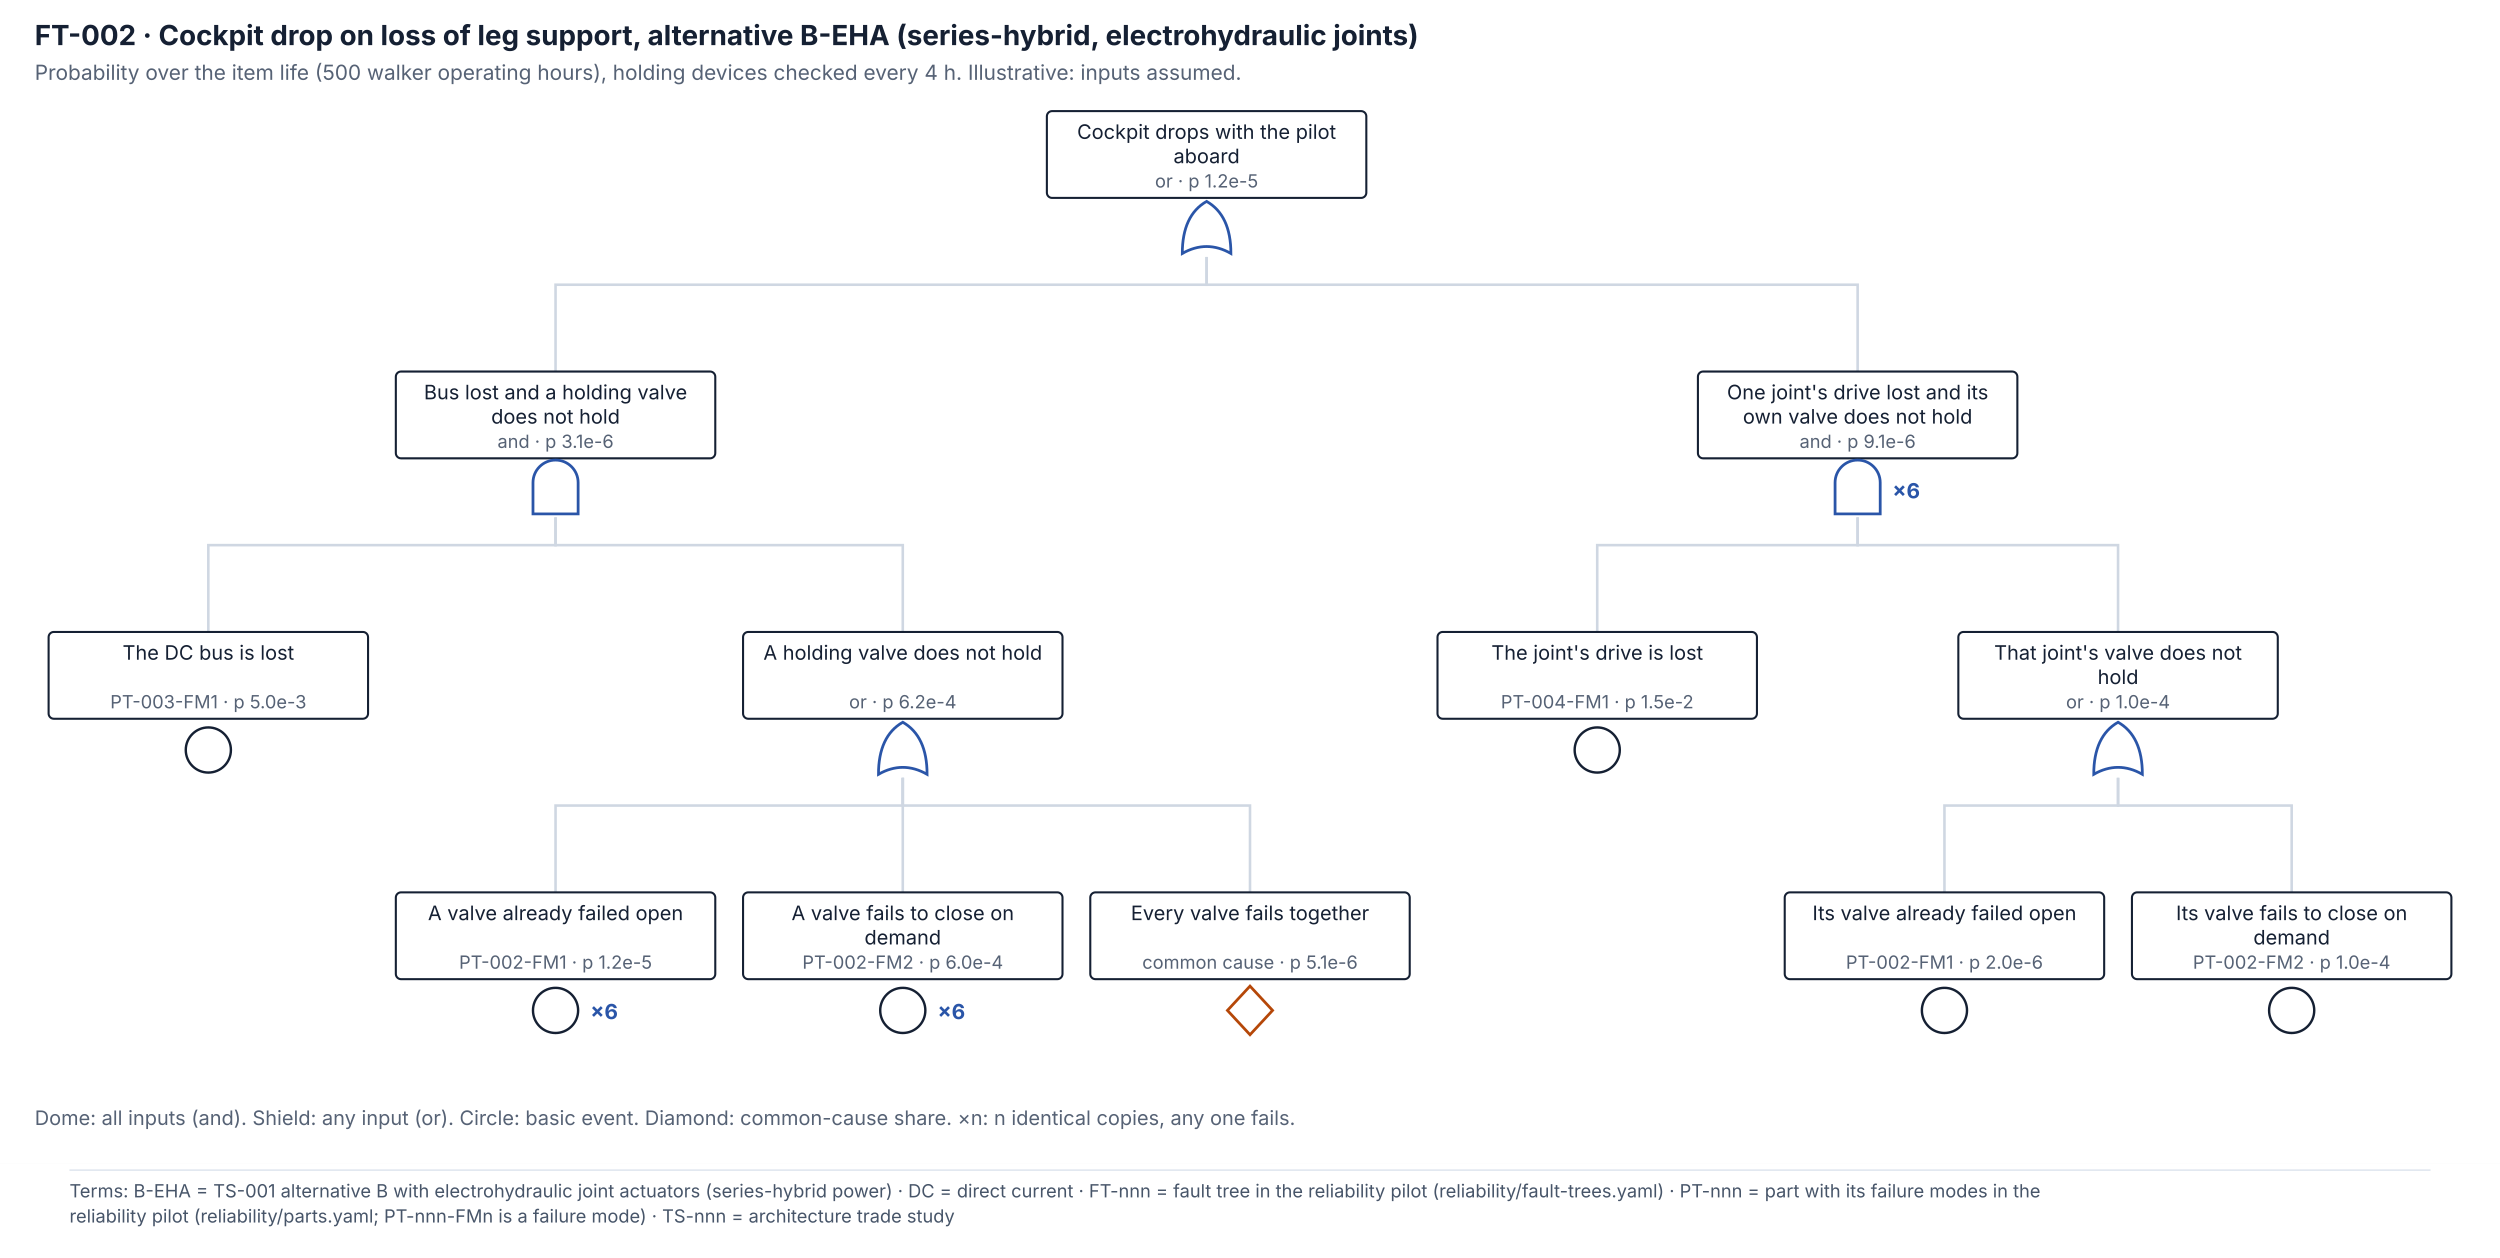
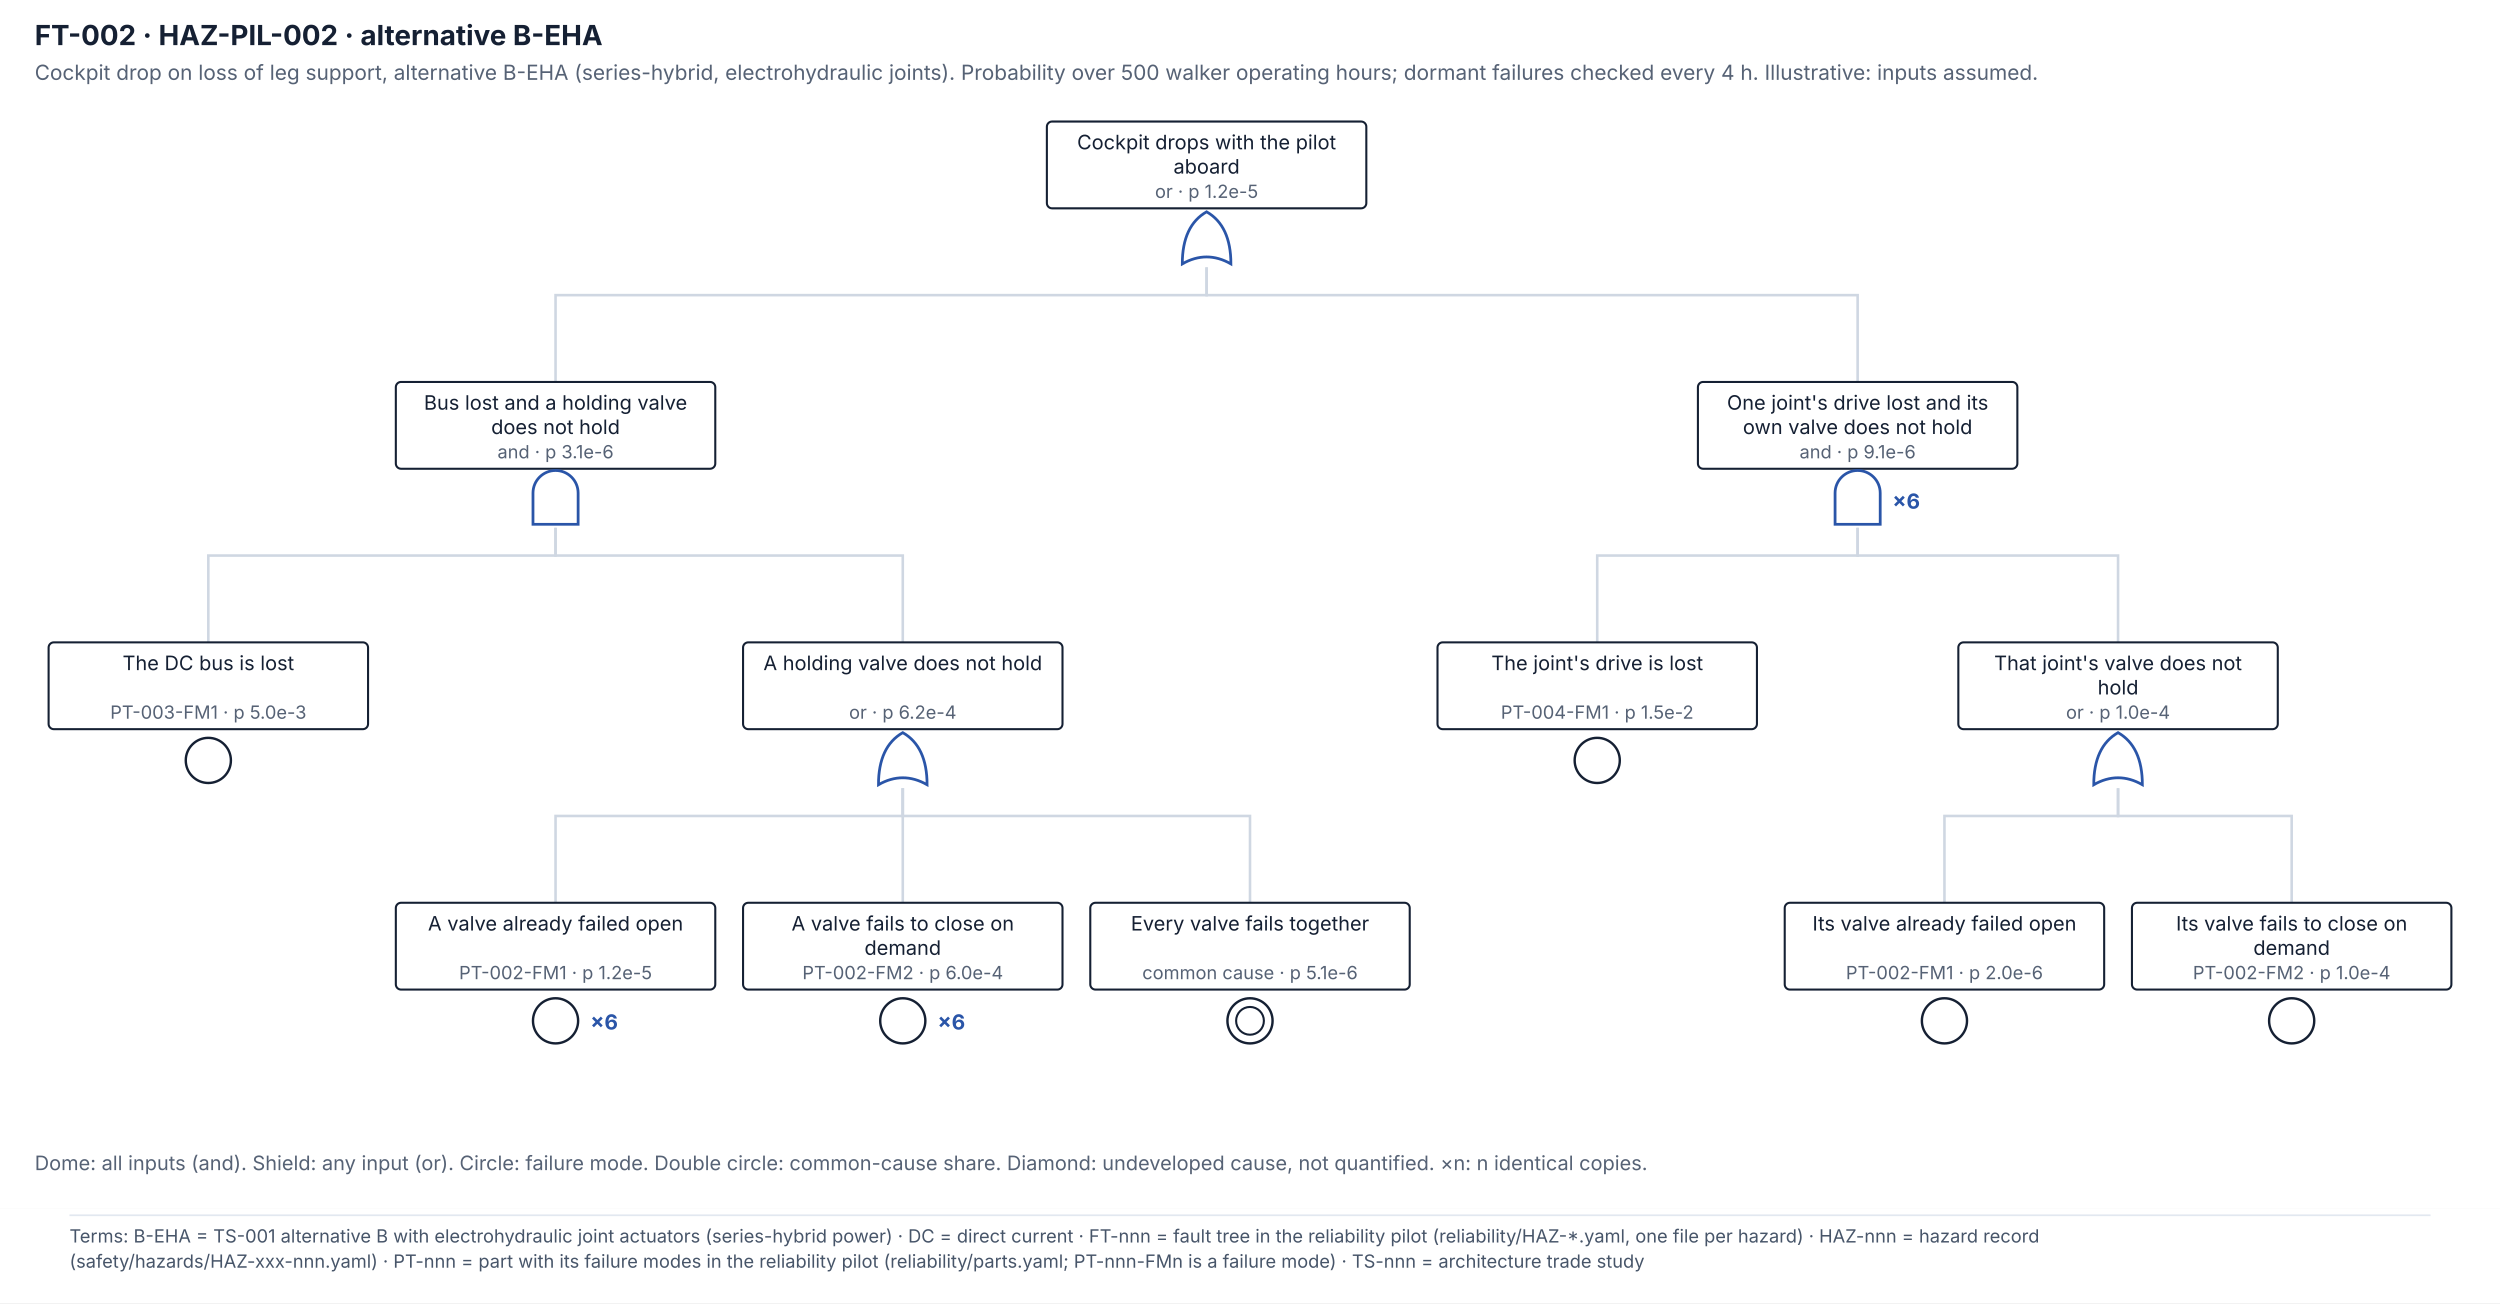
- <svg xmlns="http://www.w3.org/2000/svg" viewBox="0 0 1440 724.6" width="1440" height="724.6" font-family="Inter, 'Segoe UI', Helvetica, Arial, sans-serif">
-   <rect width="1440" height="670" fill="#ffffff" />
-   <text x="20" y="26" font-size="16" font-weight="700" fill="#152033">FT-002 · Cockpit drop on loss of leg support, alternative B-EHA (series-hybrid, electrohydraulic joints)</text>
-   <text x="20" y="46" font-size="12" fill="#566275">Probability over the item life (500 walker operating hours), holding devices checked every 4 h. Illustrative: inputs assumed.</text>
-   <path d="M695.0 148 V164 H320.0 V214" fill="none" stroke="#cfd7e2" stroke-width="1.5" />
-   <path d="M695.0 148 V164 H1070.0 V214" fill="none" stroke="#cfd7e2" stroke-width="1.5" />
-   <path d="M320.0 298 V314 H120.0 V364" fill="none" stroke="#cfd7e2" stroke-width="1.5" />
-   <path d="M320.0 298 V314 H520.0 V364" fill="none" stroke="#cfd7e2" stroke-width="1.5" />
-   <path d="M520.0 448 V464 H320.0 V514" fill="none" stroke="#cfd7e2" stroke-width="1.5" />
-   <path d="M520.0 448 V464 H520.0 V514" fill="none" stroke="#cfd7e2" stroke-width="1.5" />
-   <path d="M520.0 448 V464 H720.0 V514" fill="none" stroke="#cfd7e2" stroke-width="1.5" />
-   <path d="M1070.0 298 V314 H920.0 V364" fill="none" stroke="#cfd7e2" stroke-width="1.5" />
-   <path d="M1070.0 298 V314 H1220.0 V364" fill="none" stroke="#cfd7e2" stroke-width="1.5" />
-   <path d="M1220.0 448 V464 H1120.0 V514" fill="none" stroke="#cfd7e2" stroke-width="1.5" />
-   <path d="M1220.0 448 V464 H1320.0 V514" fill="none" stroke="#cfd7e2" stroke-width="1.5" />
-   <rect x="28.0" y="364" width="184" height="50" rx="3" fill="#ffffff" stroke="#152033" stroke-width="1.2" />
-   <text x="120.0" y="380" font-size="11.5" fill="#152033" text-anchor="middle">The DC bus is lost</text>
-   <text x="120.0" y="408" font-size="10.5" fill="#566275" text-anchor="middle">PT-003-FM1 · p 5.0e-3</text>
-   <circle cx="120.0" cy="432" r="13" fill="#ffffff" stroke="#152033" stroke-width="1.4" />
-   <rect x="228.0" y="514" width="184" height="50" rx="3" fill="#ffffff" stroke="#152033" stroke-width="1.2" />
-   <text x="320.0" y="530" font-size="11.5" fill="#152033" text-anchor="middle">A valve already failed open</text>
-   <text x="320.0" y="558" font-size="10.5" fill="#566275" text-anchor="middle">PT-002-FM1 · p 1.2e-5</text>
-   <circle cx="320.0" cy="582" r="13" fill="#ffffff" stroke="#152033" stroke-width="1.4" />
-   <text x="340.0" y="587" font-size="12" font-weight="700" fill="#2a55a8">×6</text>
-   <rect x="428.0" y="514" width="184" height="50" rx="3" fill="#ffffff" stroke="#152033" stroke-width="1.2" />
-   <text x="520.0" y="530" font-size="11.5" fill="#152033" text-anchor="middle">A valve fails to close on</text>
-   <text x="520.0" y="544" font-size="11.5" fill="#152033" text-anchor="middle">demand</text>
-   <text x="520.0" y="558" font-size="10.5" fill="#566275" text-anchor="middle">PT-002-FM2 · p 6.0e-4</text>
-   <circle cx="520.0" cy="582" r="13" fill="#ffffff" stroke="#152033" stroke-width="1.4" />
-   <text x="540.0" y="587" font-size="12" font-weight="700" fill="#2a55a8">×6</text>
-   <rect x="628.0" y="514" width="184" height="50" rx="3" fill="#ffffff" stroke="#152033" stroke-width="1.2" />
-   <text x="720.0" y="530" font-size="11.5" fill="#152033" text-anchor="middle">Every valve fails together</text>
-   <text x="720.0" y="558" font-size="10.5" fill="#566275" text-anchor="middle">common cause · p 5.1e-6</text>
-   <path d="M720.0 568 L733.0 582 L720.0 596 L707.0 582 Z" fill="#ffffff" stroke="#b54708" stroke-width="1.6" />
-   <rect x="428.0" y="364" width="184" height="50" rx="3" fill="#ffffff" stroke="#152033" stroke-width="1.2" />
-   <text x="520.0" y="380" font-size="11.5" fill="#152033" text-anchor="middle">A holding valve does not hold</text>
-   <text x="520.0" y="408" font-size="10.5" fill="#566275" text-anchor="middle">or · p 6.2e-4</text>
-   <path d="M506.0 446 Q506.0 424 520.0 416 Q534.0 424 534.0 446 Q520.0 438 506.0 446 Z" fill="#ffffff" stroke="#2a55a8" stroke-width="1.6" />
-   <rect x="228.0" y="214" width="184" height="50" rx="3" fill="#ffffff" stroke="#152033" stroke-width="1.2" />
-   <text x="320.0" y="230" font-size="11.5" fill="#152033" text-anchor="middle">Bus lost and a holding valve</text>
-   <text x="320.0" y="244" font-size="11.5" fill="#152033" text-anchor="middle">does not hold</text>
-   <text x="320.0" y="258" font-size="10.5" fill="#566275" text-anchor="middle">and · p 3.1e-6</text>
-   <path d="M307.0 296 V278 A13 13 0 0 1 333.0 278 V296 Z" fill="#ffffff" stroke="#2a55a8" stroke-width="1.6" />
-   <rect x="828.0" y="364" width="184" height="50" rx="3" fill="#ffffff" stroke="#152033" stroke-width="1.2" />
-   <text x="920.0" y="380" font-size="11.5" fill="#152033" text-anchor="middle">The joint's drive is lost</text>
-   <text x="920.0" y="408" font-size="10.5" fill="#566275" text-anchor="middle">PT-004-FM1 · p 1.5e-2</text>
-   <circle cx="920.0" cy="432" r="13" fill="#ffffff" stroke="#152033" stroke-width="1.4" />
-   <rect x="1028.0" y="514" width="184" height="50" rx="3" fill="#ffffff" stroke="#152033" stroke-width="1.2" />
-   <text x="1120.0" y="530" font-size="11.5" fill="#152033" text-anchor="middle">Its valve already failed open</text>
-   <text x="1120.0" y="558" font-size="10.5" fill="#566275" text-anchor="middle">PT-002-FM1 · p 2.0e-6</text>
-   <circle cx="1120.0" cy="582" r="13" fill="#ffffff" stroke="#152033" stroke-width="1.4" />
-   <rect x="1228.0" y="514" width="184" height="50" rx="3" fill="#ffffff" stroke="#152033" stroke-width="1.2" />
-   <text x="1320.0" y="530" font-size="11.5" fill="#152033" text-anchor="middle">Its valve fails to close on</text>
-   <text x="1320.0" y="544" font-size="11.5" fill="#152033" text-anchor="middle">demand</text>
-   <text x="1320.0" y="558" font-size="10.5" fill="#566275" text-anchor="middle">PT-002-FM2 · p 1.0e-4</text>
-   <circle cx="1320.0" cy="582" r="13" fill="#ffffff" stroke="#152033" stroke-width="1.4" />
-   <rect x="1128.0" y="364" width="184" height="50" rx="3" fill="#ffffff" stroke="#152033" stroke-width="1.2" />
-   <text x="1220.0" y="380" font-size="11.5" fill="#152033" text-anchor="middle">That joint's valve does not</text>
-   <text x="1220.0" y="394" font-size="11.5" fill="#152033" text-anchor="middle">hold</text>
-   <text x="1220.0" y="408" font-size="10.5" fill="#566275" text-anchor="middle">or · p 1.0e-4</text>
-   <path d="M1206.0 446 Q1206.0 424 1220.0 416 Q1234.0 424 1234.0 446 Q1220.0 438 1206.0 446 Z" fill="#ffffff" stroke="#2a55a8" stroke-width="1.6" />
-   <rect x="978.0" y="214" width="184" height="50" rx="3" fill="#ffffff" stroke="#152033" stroke-width="1.2" />
-   <text x="1070.0" y="230" font-size="11.5" fill="#152033" text-anchor="middle">One joint's drive lost and its</text>
-   <text x="1070.0" y="244" font-size="11.5" fill="#152033" text-anchor="middle">own valve does not hold</text>
-   <text x="1070.0" y="258" font-size="10.5" fill="#566275" text-anchor="middle">and · p 9.1e-6</text>
-   <path d="M1057.0 296 V278 A13 13 0 0 1 1083.0 278 V296 Z" fill="#ffffff" stroke="#2a55a8" stroke-width="1.6" />
-   <text x="1090.0" y="287" font-size="12" font-weight="700" fill="#2a55a8">×6</text>
-   <rect x="603.0" y="64" width="184" height="50" rx="3" fill="#ffffff" stroke="#152033" stroke-width="1.2" />
-   <text x="695.0" y="80" font-size="11.5" fill="#152033" text-anchor="middle">Cockpit drops with the pilot</text>
-   <text x="695.0" y="94" font-size="11.5" fill="#152033" text-anchor="middle">aboard</text>
-   <text x="695.0" y="108" font-size="10.5" fill="#566275" text-anchor="middle">or · p 1.2e-5</text>
-   <path d="M681.0 146 Q681.0 124 695.0 116 Q709.0 124 709.0 146 Q695.0 138 681.0 146 Z" fill="#ffffff" stroke="#2a55a8" stroke-width="1.6" />
-   <text x="20" y="648" font-size="11.5" fill="#566275">Dome: all inputs (and). Shield: any input (or). Circle: basic event. Diamond: common-cause share. ×n: n identical copies, any one fails.</text>
-   <g class="terms" data-base-h="670">
-     <rect x="0" y="670" width="1440" height="54.6" fill="#FFFFFF" />
-     <line x1="40" y1="674" x2="1400" y2="674" stroke="#E2E8F0" stroke-width="1" />
-     <text x="40" y="689.7" font-size="10.5" fill="#475569" font-family="Inter, 'Segoe UI', Helvetica, Arial, sans-serif">Terms: B-EHA = TS-001 alternative B with electrohydraulic joint actuators (series-hybrid power) · DC = direct current · FT-nnn = fault tree in the reliability pilot (reliability/fault-trees.yaml) · PT-nnn = part with its failure modes in the</text>
-     <text x="40" y="704.2" font-size="10.5" fill="#475569" font-family="Inter, 'Segoe UI', Helvetica, Arial, sans-serif">reliability pilot (reliability/parts.yaml; PT-nnn-FMn is a failure mode) · TS-nnn = architecture trade study</text>
+ <svg xmlns="http://www.w3.org/2000/svg" viewBox="0 0 1440 750.6" width="1440" height="750.6" font-family="Inter, 'Segoe UI', Helvetica, Arial, sans-serif">
+   <rect width="1440" height="696" fill="#ffffff" />
+   <text x="20" y="26" font-size="16" font-weight="700" fill="#152033">FT-002 · HAZ-PIL-002 · alternative B-EHA</text>
+   <text x="20" y="46" font-size="12" fill="#566275">Cockpit drop on loss of leg support, alternative B-EHA (series-hybrid, electrohydraulic joints). Probability over 500 walker operating hours; dormant failures checked every 4 h. Illustrative: inputs assumed.</text>
+   <path d="M695.0 154 V170 H320.0 V220" fill="none" stroke="#cfd7e2" stroke-width="1.5" />
+   <path d="M695.0 154 V170 H1070.0 V220" fill="none" stroke="#cfd7e2" stroke-width="1.5" />
+   <path d="M320.0 304 V320 H120.0 V370" fill="none" stroke="#cfd7e2" stroke-width="1.5" />
+   <path d="M320.0 304 V320 H520.0 V370" fill="none" stroke="#cfd7e2" stroke-width="1.5" />
+   <path d="M520.0 454 V470 H320.0 V520" fill="none" stroke="#cfd7e2" stroke-width="1.5" />
+   <path d="M520.0 454 V470 H520.0 V520" fill="none" stroke="#cfd7e2" stroke-width="1.5" />
+   <path d="M520.0 454 V470 H720.0 V520" fill="none" stroke="#cfd7e2" stroke-width="1.5" />
+   <path d="M1070.0 304 V320 H920.0 V370" fill="none" stroke="#cfd7e2" stroke-width="1.5" />
+   <path d="M1070.0 304 V320 H1220.0 V370" fill="none" stroke="#cfd7e2" stroke-width="1.5" />
+   <path d="M1220.0 454 V470 H1120.0 V520" fill="none" stroke="#cfd7e2" stroke-width="1.5" />
+   <path d="M1220.0 454 V470 H1320.0 V520" fill="none" stroke="#cfd7e2" stroke-width="1.5" />
+   <rect x="28.0" y="370" width="184" height="50" rx="3" fill="#ffffff" stroke="#152033" stroke-width="1.2" />
+   <text x="120.0" y="386" font-size="11.5" fill="#152033" text-anchor="middle">The DC bus is lost</text>
+   <text x="120.0" y="414" font-size="10.5" fill="#566275" text-anchor="middle">PT-003-FM1 · p 5.0e-3</text>
+   <circle cx="120.0" cy="438" r="13" fill="#ffffff" stroke="#152033" stroke-width="1.4" />
+   <rect x="228.0" y="520" width="184" height="50" rx="3" fill="#ffffff" stroke="#152033" stroke-width="1.2" />
+   <text x="320.0" y="536" font-size="11.5" fill="#152033" text-anchor="middle">A valve already failed open</text>
+   <text x="320.0" y="564" font-size="10.5" fill="#566275" text-anchor="middle">PT-002-FM1 · p 1.2e-5</text>
+   <circle cx="320.0" cy="588" r="13" fill="#ffffff" stroke="#152033" stroke-width="1.4" />
+   <text x="340.0" y="593" font-size="12" font-weight="700" fill="#2a55a8">×6</text>
+   <rect x="428.0" y="520" width="184" height="50" rx="3" fill="#ffffff" stroke="#152033" stroke-width="1.2" />
+   <text x="520.0" y="536" font-size="11.5" fill="#152033" text-anchor="middle">A valve fails to close on</text>
+   <text x="520.0" y="550" font-size="11.5" fill="#152033" text-anchor="middle">demand</text>
+   <text x="520.0" y="564" font-size="10.5" fill="#566275" text-anchor="middle">PT-002-FM2 · p 6.0e-4</text>
+   <circle cx="520.0" cy="588" r="13" fill="#ffffff" stroke="#152033" stroke-width="1.4" />
+   <text x="540.0" y="593" font-size="12" font-weight="700" fill="#2a55a8">×6</text>
+   <rect x="628.0" y="520" width="184" height="50" rx="3" fill="#ffffff" stroke="#152033" stroke-width="1.2" />
+   <text x="720.0" y="536" font-size="11.5" fill="#152033" text-anchor="middle">Every valve fails together</text>
+   <text x="720.0" y="564" font-size="10.5" fill="#566275" text-anchor="middle">common cause · p 5.1e-6</text>
+   <circle cx="720.0" cy="588" r="13" fill="#ffffff" stroke="#152033" stroke-width="1.4" />
+   <circle cx="720.0" cy="588" r="8" fill="none" stroke="#152033" stroke-width="1.2" />
+   <rect x="428.0" y="370" width="184" height="50" rx="3" fill="#ffffff" stroke="#152033" stroke-width="1.2" />
+   <text x="520.0" y="386" font-size="11.5" fill="#152033" text-anchor="middle">A holding valve does not hold</text>
+   <text x="520.0" y="414" font-size="10.5" fill="#566275" text-anchor="middle">or · p 6.2e-4</text>
+   <path d="M506.0 452 Q506.0 430 520.0 422 Q534.0 430 534.0 452 Q520.0 444 506.0 452 Z" fill="#ffffff" stroke="#2a55a8" stroke-width="1.6" />
+   <rect x="228.0" y="220" width="184" height="50" rx="3" fill="#ffffff" stroke="#152033" stroke-width="1.2" />
+   <text x="320.0" y="236" font-size="11.5" fill="#152033" text-anchor="middle">Bus lost and a holding valve</text>
+   <text x="320.0" y="250" font-size="11.5" fill="#152033" text-anchor="middle">does not hold</text>
+   <text x="320.0" y="264" font-size="10.5" fill="#566275" text-anchor="middle">and · p 3.1e-6</text>
+   <path d="M307.0 302 V284 A13 13 0 0 1 333.0 284 V302 Z" fill="#ffffff" stroke="#2a55a8" stroke-width="1.6" />
+   <rect x="828.0" y="370" width="184" height="50" rx="3" fill="#ffffff" stroke="#152033" stroke-width="1.2" />
+   <text x="920.0" y="386" font-size="11.5" fill="#152033" text-anchor="middle">The joint's drive is lost</text>
+   <text x="920.0" y="414" font-size="10.5" fill="#566275" text-anchor="middle">PT-004-FM1 · p 1.5e-2</text>
+   <circle cx="920.0" cy="438" r="13" fill="#ffffff" stroke="#152033" stroke-width="1.4" />
+   <rect x="1028.0" y="520" width="184" height="50" rx="3" fill="#ffffff" stroke="#152033" stroke-width="1.2" />
+   <text x="1120.0" y="536" font-size="11.5" fill="#152033" text-anchor="middle">Its valve already failed open</text>
+   <text x="1120.0" y="564" font-size="10.5" fill="#566275" text-anchor="middle">PT-002-FM1 · p 2.0e-6</text>
+   <circle cx="1120.0" cy="588" r="13" fill="#ffffff" stroke="#152033" stroke-width="1.4" />
+   <rect x="1228.0" y="520" width="184" height="50" rx="3" fill="#ffffff" stroke="#152033" stroke-width="1.2" />
+   <text x="1320.0" y="536" font-size="11.5" fill="#152033" text-anchor="middle">Its valve fails to close on</text>
+   <text x="1320.0" y="550" font-size="11.5" fill="#152033" text-anchor="middle">demand</text>
+   <text x="1320.0" y="564" font-size="10.5" fill="#566275" text-anchor="middle">PT-002-FM2 · p 1.0e-4</text>
+   <circle cx="1320.0" cy="588" r="13" fill="#ffffff" stroke="#152033" stroke-width="1.4" />
+   <rect x="1128.0" y="370" width="184" height="50" rx="3" fill="#ffffff" stroke="#152033" stroke-width="1.2" />
+   <text x="1220.0" y="386" font-size="11.5" fill="#152033" text-anchor="middle">That joint's valve does not</text>
+   <text x="1220.0" y="400" font-size="11.5" fill="#152033" text-anchor="middle">hold</text>
+   <text x="1220.0" y="414" font-size="10.5" fill="#566275" text-anchor="middle">or · p 1.0e-4</text>
+   <path d="M1206.0 452 Q1206.0 430 1220.0 422 Q1234.0 430 1234.0 452 Q1220.0 444 1206.0 452 Z" fill="#ffffff" stroke="#2a55a8" stroke-width="1.6" />
+   <rect x="978.0" y="220" width="184" height="50" rx="3" fill="#ffffff" stroke="#152033" stroke-width="1.2" />
+   <text x="1070.0" y="236" font-size="11.5" fill="#152033" text-anchor="middle">One joint's drive lost and its</text>
+   <text x="1070.0" y="250" font-size="11.5" fill="#152033" text-anchor="middle">own valve does not hold</text>
+   <text x="1070.0" y="264" font-size="10.5" fill="#566275" text-anchor="middle">and · p 9.1e-6</text>
+   <path d="M1057.0 302 V284 A13 13 0 0 1 1083.0 284 V302 Z" fill="#ffffff" stroke="#2a55a8" stroke-width="1.6" />
+   <text x="1090.0" y="293" font-size="12" font-weight="700" fill="#2a55a8">×6</text>
+   <rect x="603.0" y="70" width="184" height="50" rx="3" fill="#ffffff" stroke="#152033" stroke-width="1.2" />
+   <text x="695.0" y="86" font-size="11.5" fill="#152033" text-anchor="middle">Cockpit drops with the pilot</text>
+   <text x="695.0" y="100" font-size="11.5" fill="#152033" text-anchor="middle">aboard</text>
+   <text x="695.0" y="114" font-size="10.5" fill="#566275" text-anchor="middle">or · p 1.2e-5</text>
+   <path d="M681.0 152 Q681.0 130 695.0 122 Q709.0 130 709.0 152 Q695.0 144 681.0 152 Z" fill="#ffffff" stroke="#2a55a8" stroke-width="1.6" />
+   <text x="20" y="674" font-size="11.5" fill="#566275">Dome: all inputs (and). Shield: any input (or). Circle: failure mode. Double circle: common-cause share. Diamond: undeveloped cause, not quantified. ×n: n identical copies.</text>
+   <g class="terms" data-base-h="696">
+     <rect x="0" y="696" width="1440" height="54.6" fill="#FFFFFF" />
+     <line x1="40" y1="700" x2="1400" y2="700" stroke="#E2E8F0" stroke-width="1" />
+     <text x="40" y="715.7" font-size="10.5" fill="#475569" font-family="Inter, 'Segoe UI', Helvetica, Arial, sans-serif">Terms: B-EHA = TS-001 alternative B with electrohydraulic joint actuators (series-hybrid power) · DC = direct current · FT-nnn = fault tree in the reliability pilot (reliability/HAZ-*.yaml, one file per hazard) · HAZ-nnn = hazard record</text>
+     <text x="40" y="730.2" font-size="10.5" fill="#475569" font-family="Inter, 'Segoe UI', Helvetica, Arial, sans-serif">(safety/hazards/HAZ-xxx-nnn.yaml) · PT-nnn = part with its failure modes in the reliability pilot (reliability/parts.yaml; PT-nnn-FMn is a failure mode) · TS-nnn = architecture trade study</text>
  </g>
</svg>
